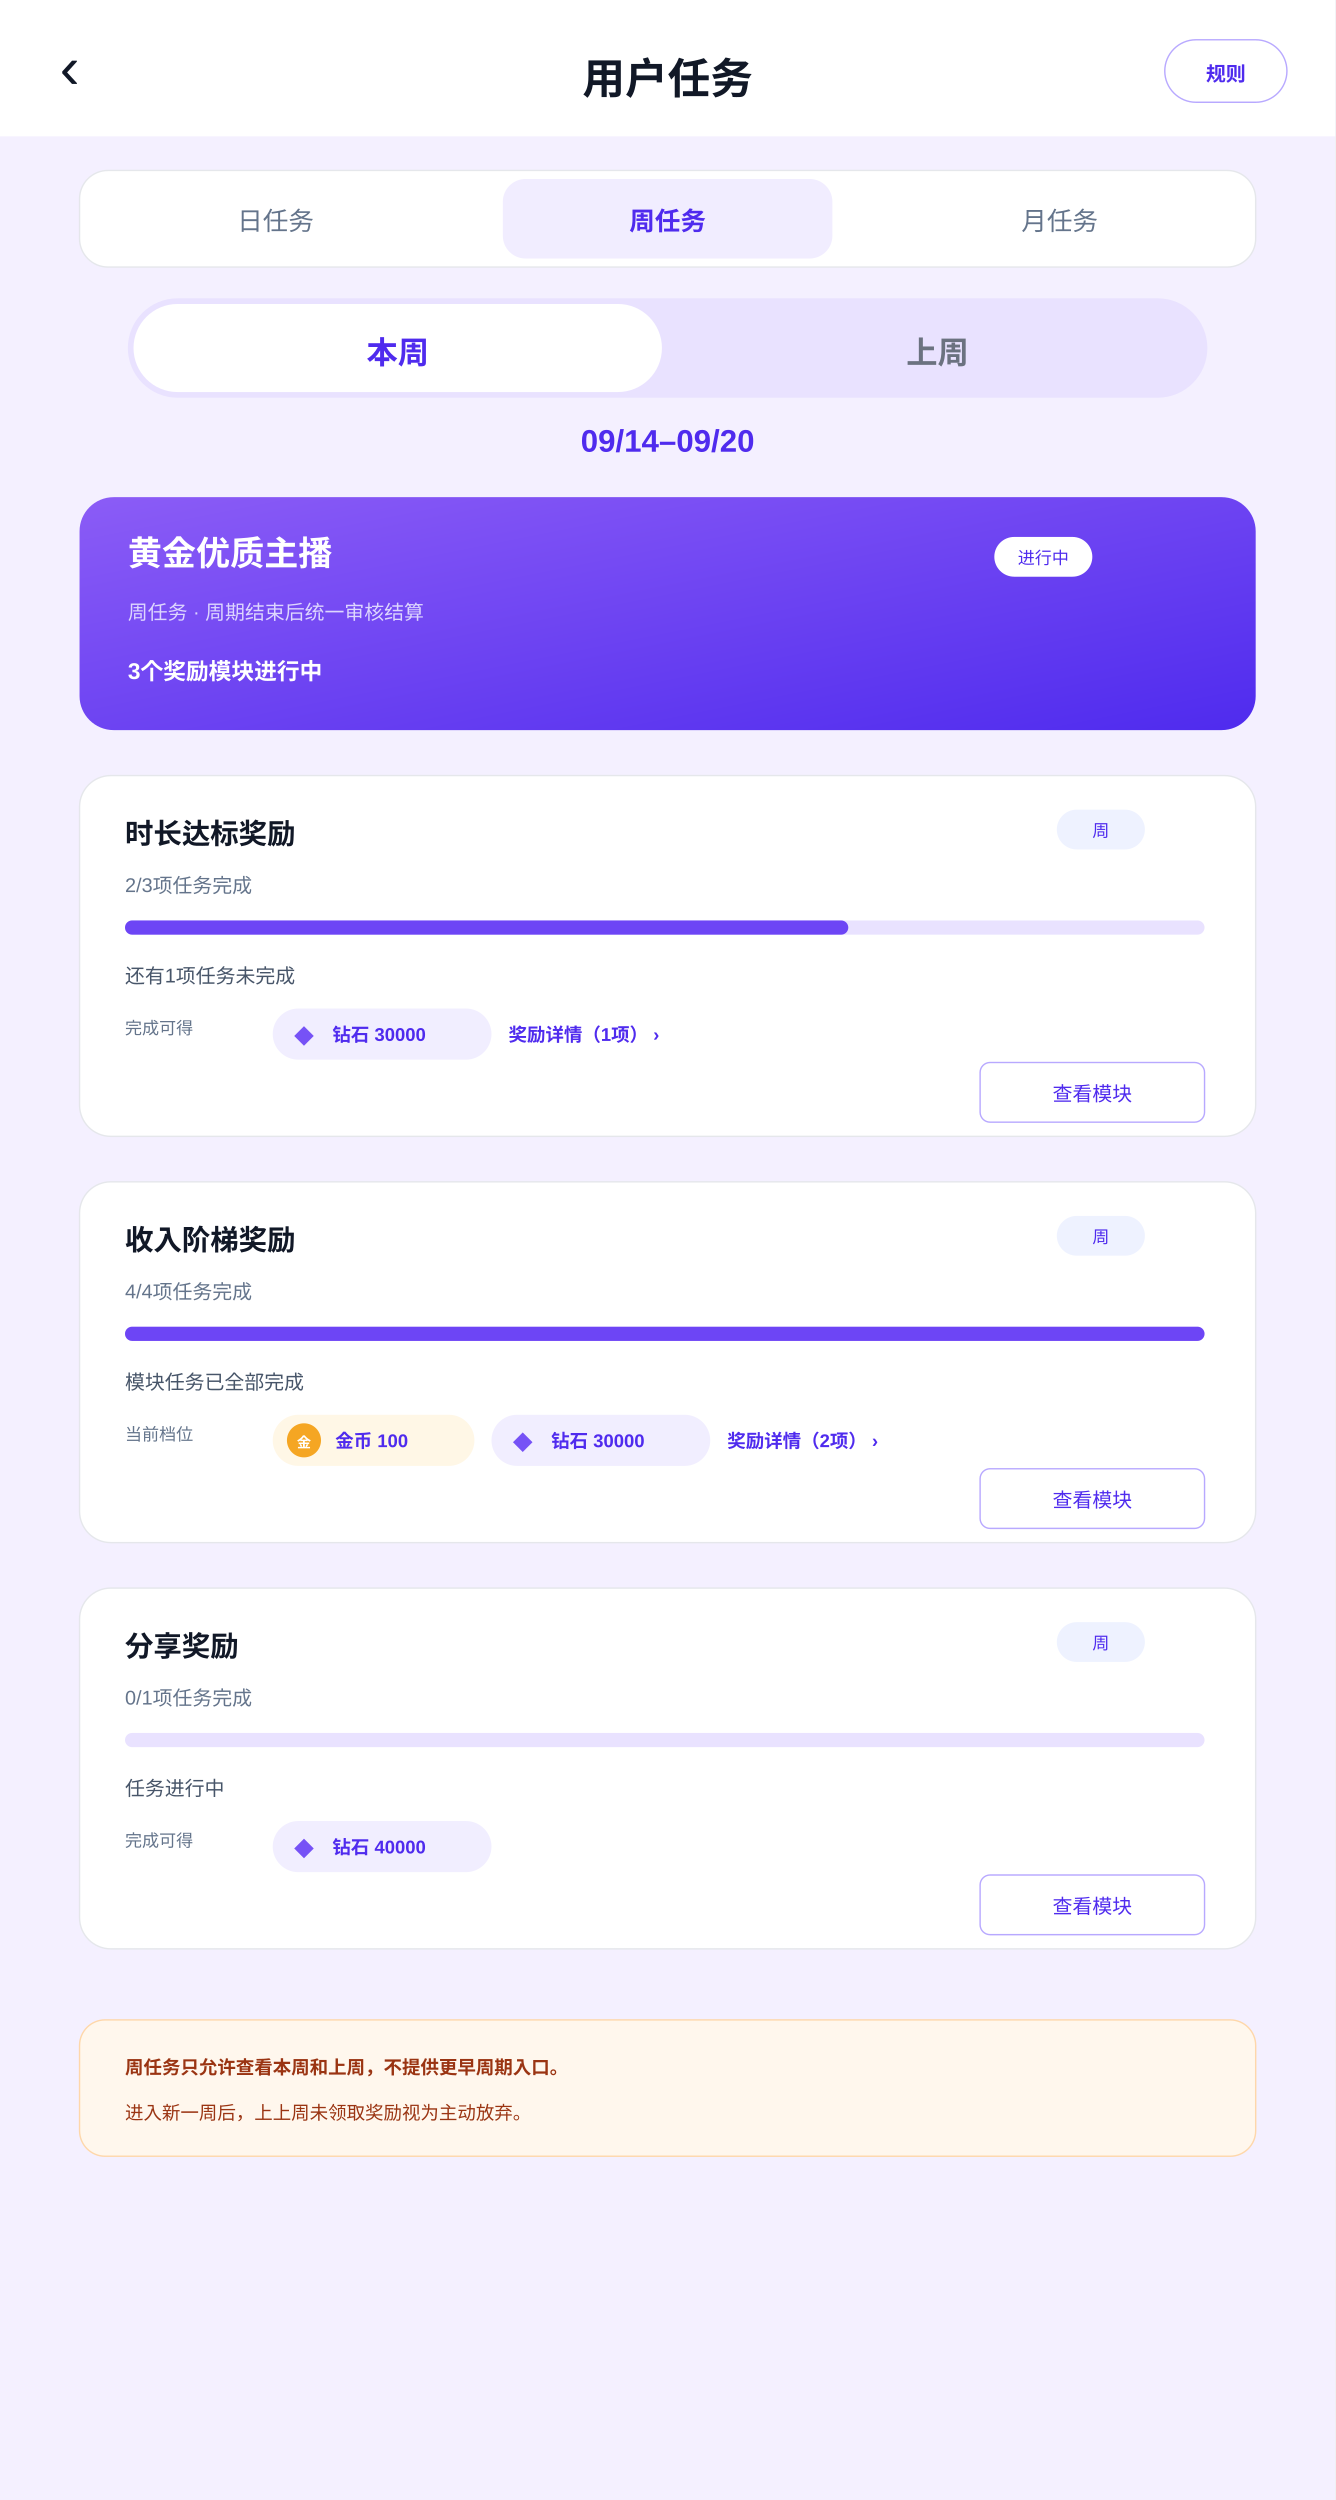
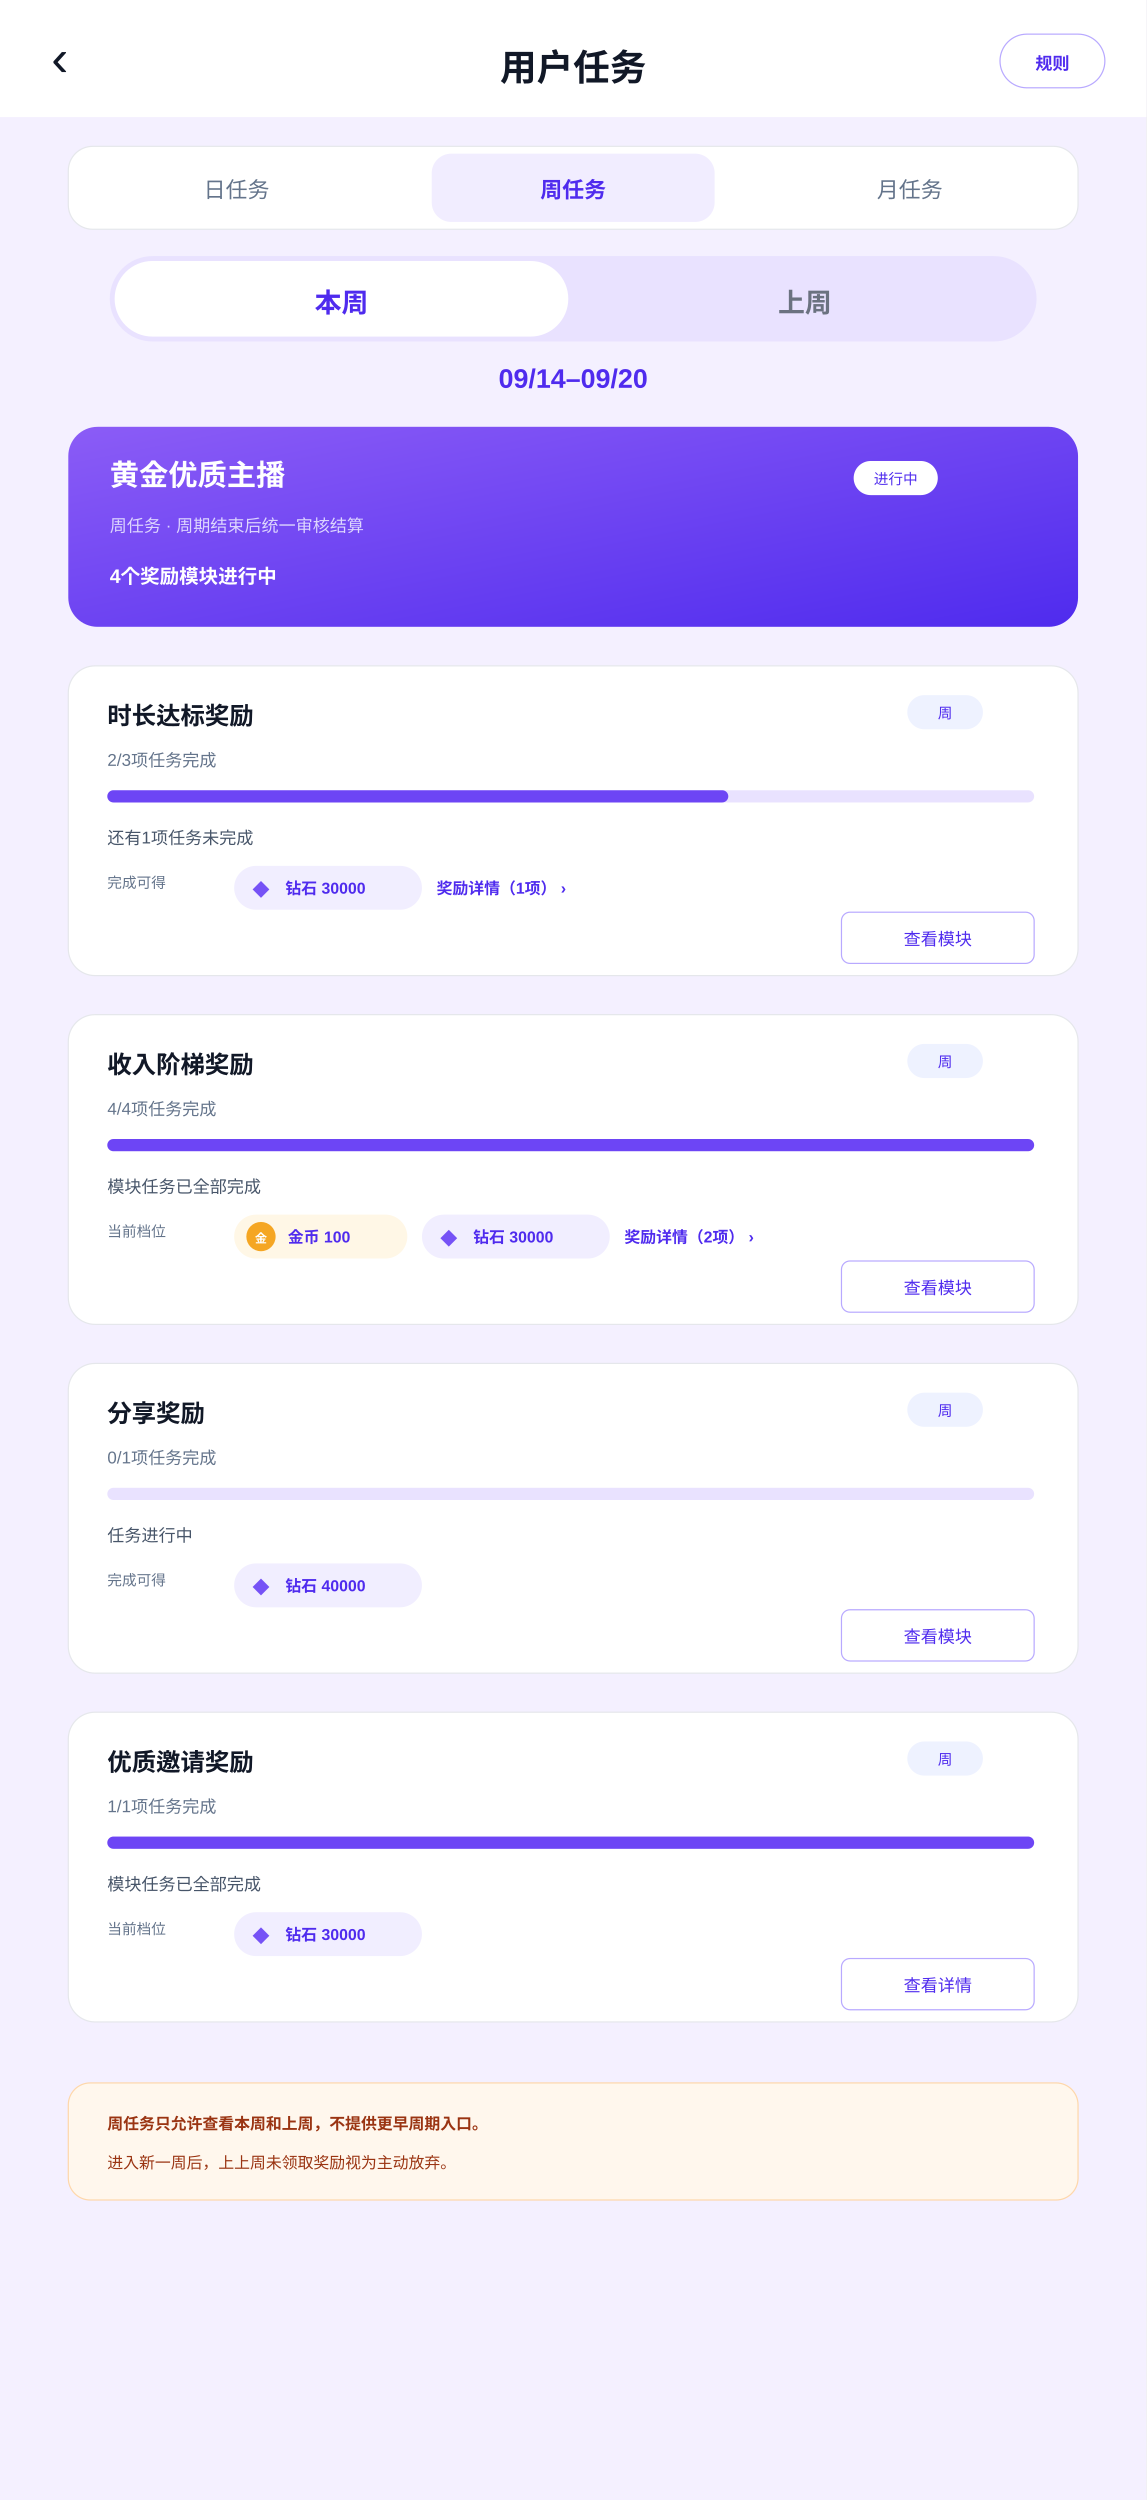
- <svg xmlns="http://www.w3.org/2000/svg" width="940" height="1760" viewBox="0 0 940 1760">
+ <svg xmlns="http://www.w3.org/2000/svg" width="940" height="2050" viewBox="0 0 940 2050">
  <defs>
    <linearGradient id="purpleGradient" x1="0" y1="0" x2="1" y2="1">
      <stop offset="0" stop-color="#8B5CF6" />
      <stop offset="1" stop-color="#4F2BEE" />
    </linearGradient>
  </defs>
  <style>text{font-family:"Microsoft YaHei","PingFang SC",Arial,sans-serif}</style>
-   <rect x="0" y="0" width="940" height="1760" rx="0" fill="#F4F0FF" stroke="none" stroke-width="1" />
+   <rect x="0" y="0" width="940" height="2050" rx="0" fill="#F4F0FF" stroke="none" stroke-width="1" />
  <rect x="0" y="0" width="940" height="96" rx="0" fill="#FFF" stroke="none" stroke-width="1" />
  <text x="42" y="62" font-size="42" fill="#111827" font-weight="400" text-anchor="start">‹</text>
  <text x="470" y="66" font-size="30" fill="#111827" font-weight="700" text-anchor="middle">用户任务</text>
  <rect x="820" y="28" width="86" height="44" rx="22" fill="#FFFFFF" stroke="#B8A9FF" stroke-width="1" />
  <text x="863" y="57" font-size="14" fill="#4F2BEE" font-weight="600" text-anchor="middle">规则</text>
  <rect x="56" y="120" width="828" height="68" rx="20" fill="#FFFFFF" stroke="#E5E7EB" stroke-width="1" />
  <text x="194" y="162" font-size="18" fill="#64748B" font-weight="500" text-anchor="middle">日任务</text>
  <rect x="354" y="126" width="232" height="56" rx="16" fill="#F1EDFF" stroke="none" stroke-width="1" />
  <text x="470" y="162" font-size="18" fill="#4F2BEE" font-weight="700" text-anchor="middle">周任务</text>
  <text x="746" y="162" font-size="18" fill="#64748B" font-weight="500" text-anchor="middle">月任务</text>
  <rect x="90" y="210" width="760" height="70" rx="35" fill="#E9E2FF" stroke="none" stroke-width="1" />
  <rect x="94" y="214" width="372" height="62" rx="31" fill="#FFF" stroke="none" stroke-width="1" />
  <text x="280" y="256" font-size="22" fill="#4F2BEE" font-weight="600" text-anchor="middle">本周</text>
  <text x="660" y="256" font-size="22" fill="#6B7280" font-weight="600" text-anchor="middle">上周</text>
  <text x="470" y="318" font-size="22" fill="#4F2BEE" font-weight="700" text-anchor="middle">09/14–09/20</text>
  <rect x="56" y="350" width="828" height="164" rx="24" fill="url(#purpleGradient)" stroke="none" stroke-width="1" />
  <text x="90" y="398" font-size="24" fill="#FFF" font-weight="700" text-anchor="start">黄金优质主播</text>
  <text x="90" y="436" font-size="14" fill="#DDD6FE" font-weight="400" text-anchor="start">周任务 · 周期结束后统一审核结算</text>
-   <text x="90" y="478" font-size="16" fill="#FFF" font-weight="600" text-anchor="start">3个奖励模块进行中</text>
+   <text x="90" y="478" font-size="16" fill="#FFF" font-weight="600" text-anchor="start">4个奖励模块进行中</text>
  <rect x="700" y="378" width="69" height="28" rx="14" fill="#FFF" stroke="none" stroke-width="1" />
  <text x="734.5" y="397" font-size="12" fill="#4F2BEE" font-weight="500" text-anchor="middle">进行中</text>
  <rect x="56" y="546" width="828" height="254" rx="22" fill="#FFF" stroke="#E5E7EB" stroke-width="1" />
  <text x="88" y="594" font-size="20" fill="#111827" font-weight="700" text-anchor="start">时长达标奖励</text>
  <rect x="744" y="570" width="62" height="28" rx="14" fill="#EEF2FF" stroke="none" stroke-width="1" />
  <text x="775" y="589" font-size="12" fill="#4F2BEE" font-weight="500" text-anchor="middle">周</text>
  <text x="88" y="628" font-size="14" fill="#64748B" font-weight="400" text-anchor="start">2/3项任务完成</text>
  <rect x="88" y="648" width="760" height="10" rx="5" fill="#E9E2FF" stroke="none" stroke-width="1" />
  <rect x="88" y="648" width="509.2" height="10" rx="5" fill="#6D45F5" stroke="none" stroke-width="1" />
  <text x="88" y="692" font-size="14" fill="#475569" font-weight="400" text-anchor="start">还有1项任务未完成</text>
  <text x="88" y="728" font-size="12" fill="#64748B" font-weight="500" text-anchor="start">完成可得</text>
  <rect x="192" y="710" width="154" height="36" rx="18" fill="#F1EEFF" stroke="none" stroke-width="1" />
  <text x="214" y="734" font-size="18" fill="#7652F6" font-weight="700" text-anchor="middle">◆</text>
  <text x="234" y="733" font-size="13" fill="#4F2BEE" font-weight="700" text-anchor="start">钻石 30000</text>
  <text x="358" y="733" font-size="13" fill="#4F2BEE" font-weight="600" text-anchor="start">奖励详情（1项） ›</text>
  <rect x="690" y="748" width="158" height="42" rx="7" fill="#FFFFFF" stroke="#B8A9FF" stroke-width="1" />
  <text x="769" y="775" font-size="14" fill="#4F2BEE" font-weight="500" text-anchor="middle">查看模块</text>
  <rect x="56" y="832" width="828" height="254" rx="22" fill="#FFF" stroke="#E5E7EB" stroke-width="1" />
  <text x="88" y="880" font-size="20" fill="#111827" font-weight="700" text-anchor="start">收入阶梯奖励</text>
  <rect x="744" y="856" width="62" height="28" rx="14" fill="#EEF2FF" stroke="none" stroke-width="1" />
  <text x="775" y="875" font-size="12" fill="#4F2BEE" font-weight="500" text-anchor="middle">周</text>
  <text x="88" y="914" font-size="14" fill="#64748B" font-weight="400" text-anchor="start">4/4项任务完成</text>
  <rect x="88" y="934" width="760" height="10" rx="5" fill="#E9E2FF" stroke="none" stroke-width="1" />
  <rect x="88" y="934" width="760" height="10" rx="5" fill="#6D45F5" stroke="none" stroke-width="1" />
  <text x="88" y="978" font-size="14" fill="#475569" font-weight="400" text-anchor="start">模块任务已全部完成</text>
  <text x="88" y="1014" font-size="12" fill="#64748B" font-weight="500" text-anchor="start">当前档位</text>
  <rect x="192" y="996" width="142" height="36" rx="18" fill="#FFF7E6" stroke="none" stroke-width="1" />
  <circle cx="214" cy="1014" r="12" fill="#F5A623" stroke="none" stroke-width="1" />
  <text x="214" y="1019" font-size="10" fill="#FFF" font-weight="700" text-anchor="middle">金</text>
  <text x="236" y="1019" font-size="13" fill="#4F2BEE" font-weight="700" text-anchor="start">金币 100</text>
  <rect x="346" y="996" width="154" height="36" rx="18" fill="#F1EEFF" stroke="none" stroke-width="1" />
  <text x="368" y="1020" font-size="18" fill="#7652F6" font-weight="700" text-anchor="middle">◆</text>
  <text x="388" y="1019" font-size="13" fill="#4F2BEE" font-weight="700" text-anchor="start">钻石 30000</text>
  <text x="512" y="1019" font-size="13" fill="#4F2BEE" font-weight="600" text-anchor="start">奖励详情（2项） ›</text>
  <rect x="690" y="1034" width="158" height="42" rx="7" fill="#FFFFFF" stroke="#B8A9FF" stroke-width="1" />
  <text x="769" y="1061" font-size="14" fill="#4F2BEE" font-weight="500" text-anchor="middle">查看模块</text>
  <rect x="56" y="1118" width="828" height="254" rx="22" fill="#FFF" stroke="#E5E7EB" stroke-width="1" />
  <text x="88" y="1166" font-size="20" fill="#111827" font-weight="700" text-anchor="start">分享奖励</text>
  <rect x="744" y="1142" width="62" height="28" rx="14" fill="#EEF2FF" stroke="none" stroke-width="1" />
  <text x="775" y="1161" font-size="12" fill="#4F2BEE" font-weight="500" text-anchor="middle">周</text>
  <text x="88" y="1200" font-size="14" fill="#64748B" font-weight="400" text-anchor="start">0/1项任务完成</text>
  <rect x="88" y="1220" width="760" height="10" rx="5" fill="#E9E2FF" stroke="none" stroke-width="1" />
  <rect x="88" y="1220" width="0" height="10" rx="5" fill="#6D45F5" stroke="none" stroke-width="1" />
  <text x="88" y="1264" font-size="14" fill="#475569" font-weight="400" text-anchor="start">任务进行中</text>
  <text x="88" y="1300" font-size="12" fill="#64748B" font-weight="500" text-anchor="start">完成可得</text>
  <rect x="192" y="1282" width="154" height="36" rx="18" fill="#F1EEFF" stroke="none" stroke-width="1" />
  <text x="214" y="1306" font-size="18" fill="#7652F6" font-weight="700" text-anchor="middle">◆</text>
  <text x="234" y="1305" font-size="13" fill="#4F2BEE" font-weight="700" text-anchor="start">钻石 40000</text>
  <rect x="690" y="1320" width="158" height="42" rx="7" fill="#FFFFFF" stroke="#B8A9FF" stroke-width="1" />
  <text x="769" y="1347" font-size="14" fill="#4F2BEE" font-weight="500" text-anchor="middle">查看模块</text>
-   <rect x="56" y="1422" width="828" height="96" rx="18" fill="#FFF7ED" stroke="#FED7AA" stroke-width="1" />
-   <text x="88" y="1460" font-size="13" fill="#9A3412" font-weight="600" text-anchor="start">周任务只允许查看本周和上周，不提供更早周期入口。</text>
-   <text x="88" y="1492" font-size="13" fill="#9A3412" font-weight="400" text-anchor="start">进入新一周后，上上周未领取奖励视为主动放弃。</text>
+   <rect x="56" y="1404" width="828" height="254" rx="22" fill="#FFF" stroke="#E5E7EB" stroke-width="1" />
+   <text x="88" y="1452" font-size="20" fill="#111827" font-weight="700" text-anchor="start">优质邀请奖励</text>
+   <rect x="744" y="1428" width="62" height="28" rx="14" fill="#EEF2FF" stroke="none" stroke-width="1" />
+   <text x="775" y="1447" font-size="12" fill="#4F2BEE" font-weight="500" text-anchor="middle">周</text>
+   <text x="88" y="1486" font-size="14" fill="#64748B" font-weight="400" text-anchor="start">1/1项任务完成</text>
+   <rect x="88" y="1506" width="760" height="10" rx="5" fill="#E9E2FF" stroke="none" stroke-width="1" />
+   <rect x="88" y="1506" width="760" height="10" rx="5" fill="#6D45F5" stroke="none" stroke-width="1" />
+   <text x="88" y="1550" font-size="14" fill="#475569" font-weight="400" text-anchor="start">模块任务已全部完成</text>
+   <text x="88" y="1586" font-size="12" fill="#64748B" font-weight="500" text-anchor="start">当前档位</text>
+   <rect x="192" y="1568" width="154" height="36" rx="18" fill="#F1EEFF" stroke="none" stroke-width="1" />
+   <text x="214" y="1592" font-size="18" fill="#7652F6" font-weight="700" text-anchor="middle">◆</text>
+   <text x="234" y="1591" font-size="13" fill="#4F2BEE" font-weight="700" text-anchor="start">钻石 30000</text>
+   <rect x="690" y="1606" width="158" height="42" rx="7" fill="#FFFFFF" stroke="#B8A9FF" stroke-width="1" />
+   <text x="769" y="1633" font-size="14" fill="#4F2BEE" font-weight="500" text-anchor="middle">查看详情</text>
+   <rect x="56" y="1708" width="828" height="96" rx="18" fill="#FFF7ED" stroke="#FED7AA" stroke-width="1" />
+   <text x="88" y="1746" font-size="13" fill="#9A3412" font-weight="600" text-anchor="start">周任务只允许查看本周和上周，不提供更早周期入口。</text>
+   <text x="88" y="1778" font-size="13" fill="#9A3412" font-weight="400" text-anchor="start">进入新一周后，上上周未领取奖励视为主动放弃。</text>
</svg>
